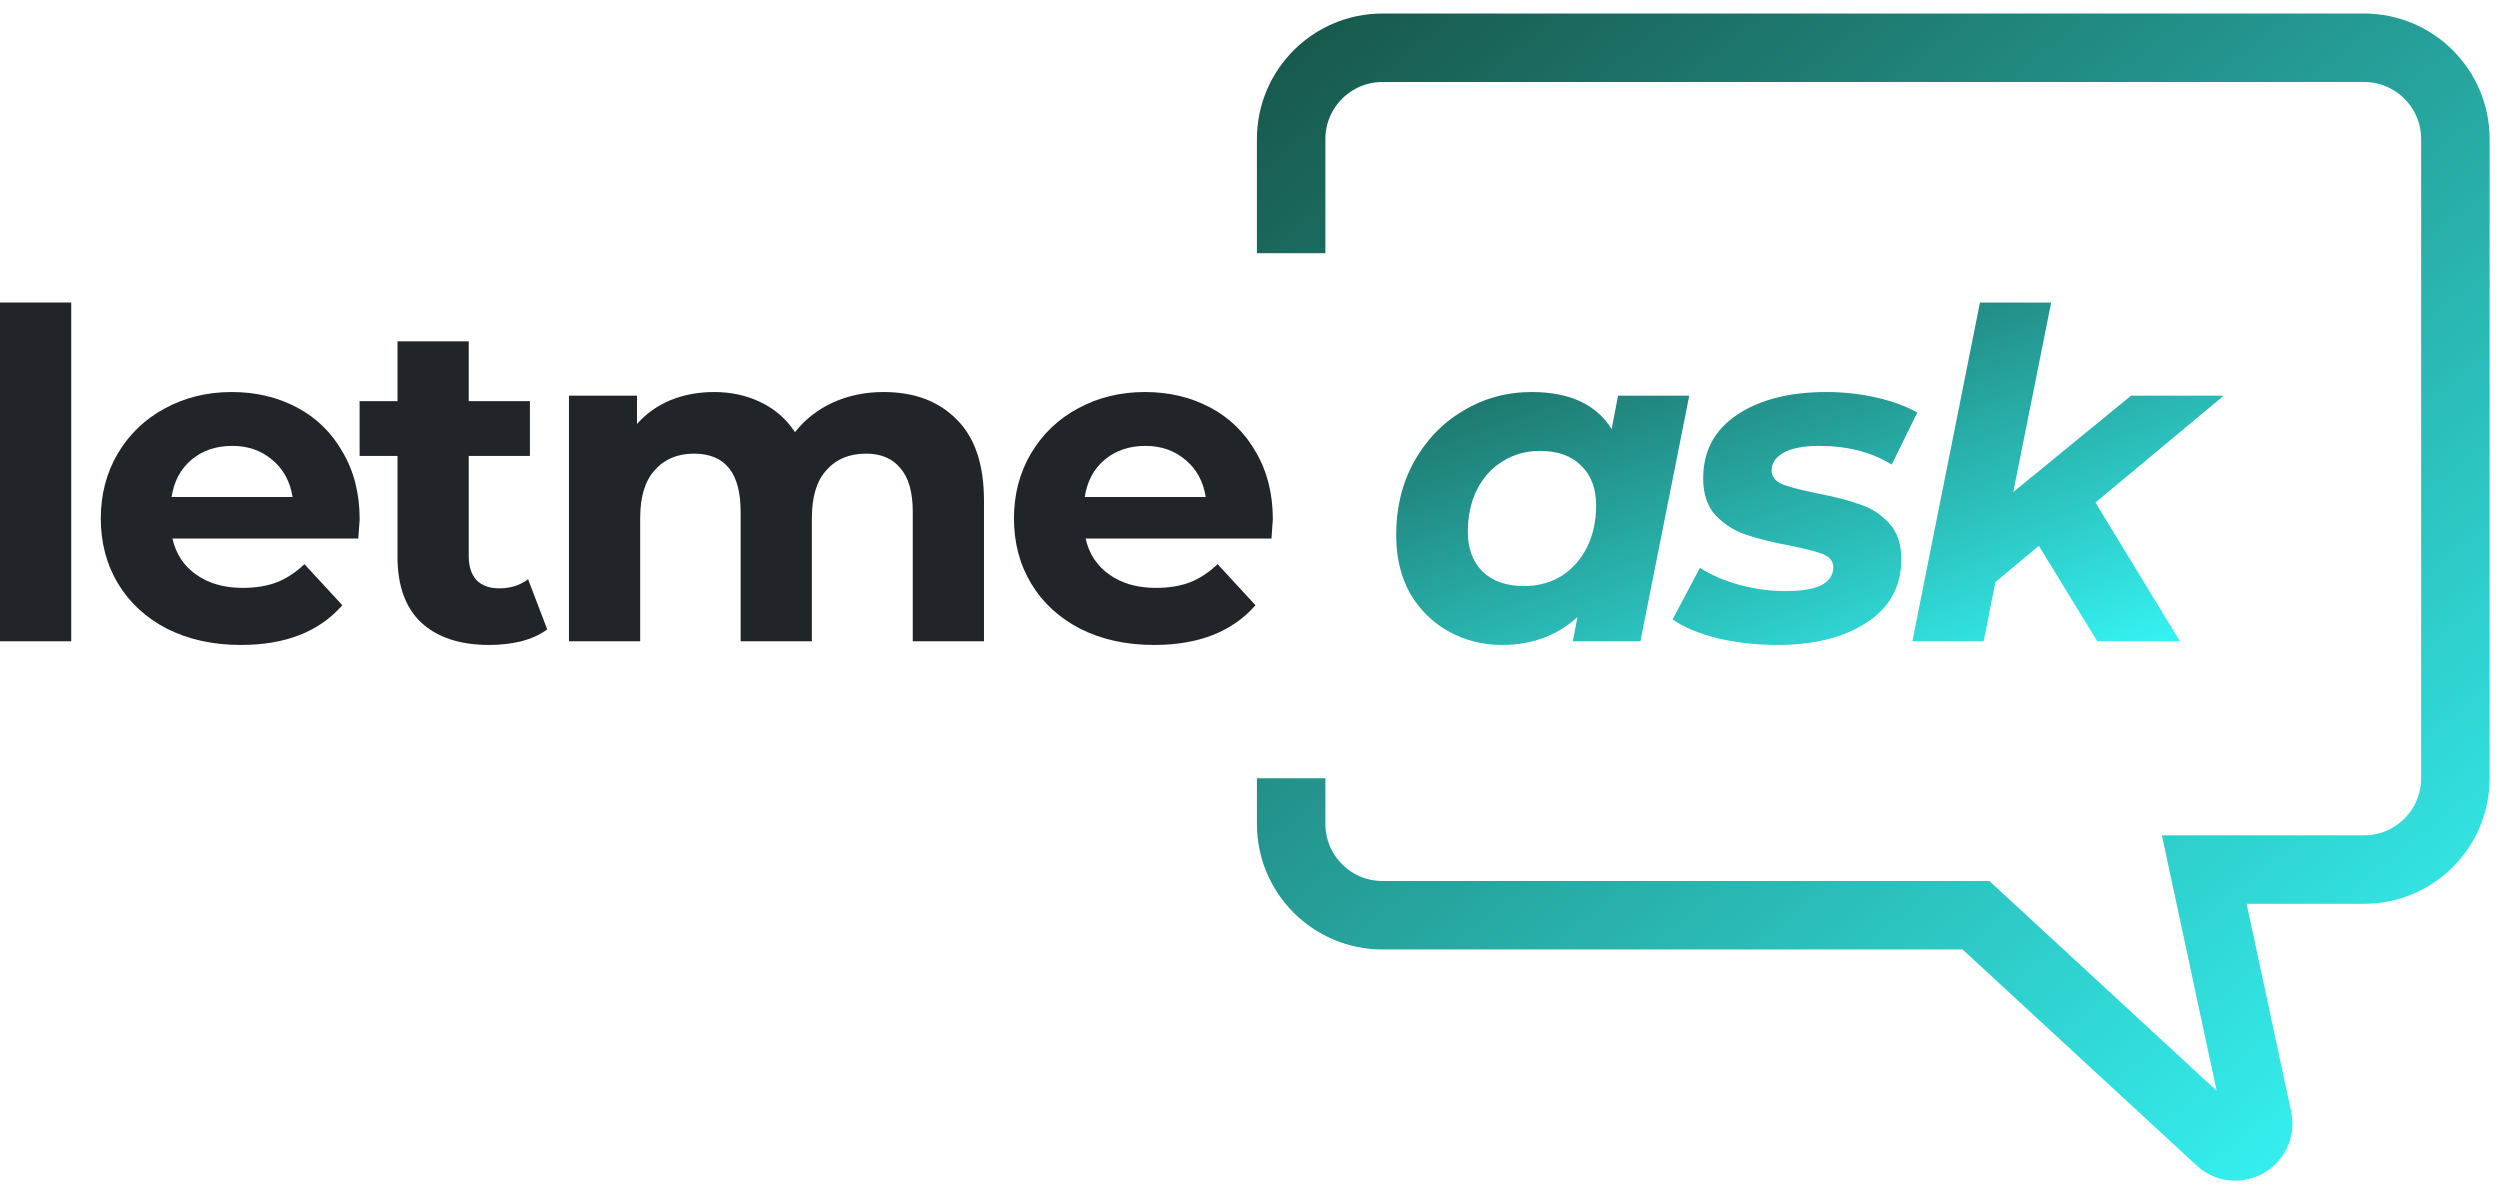
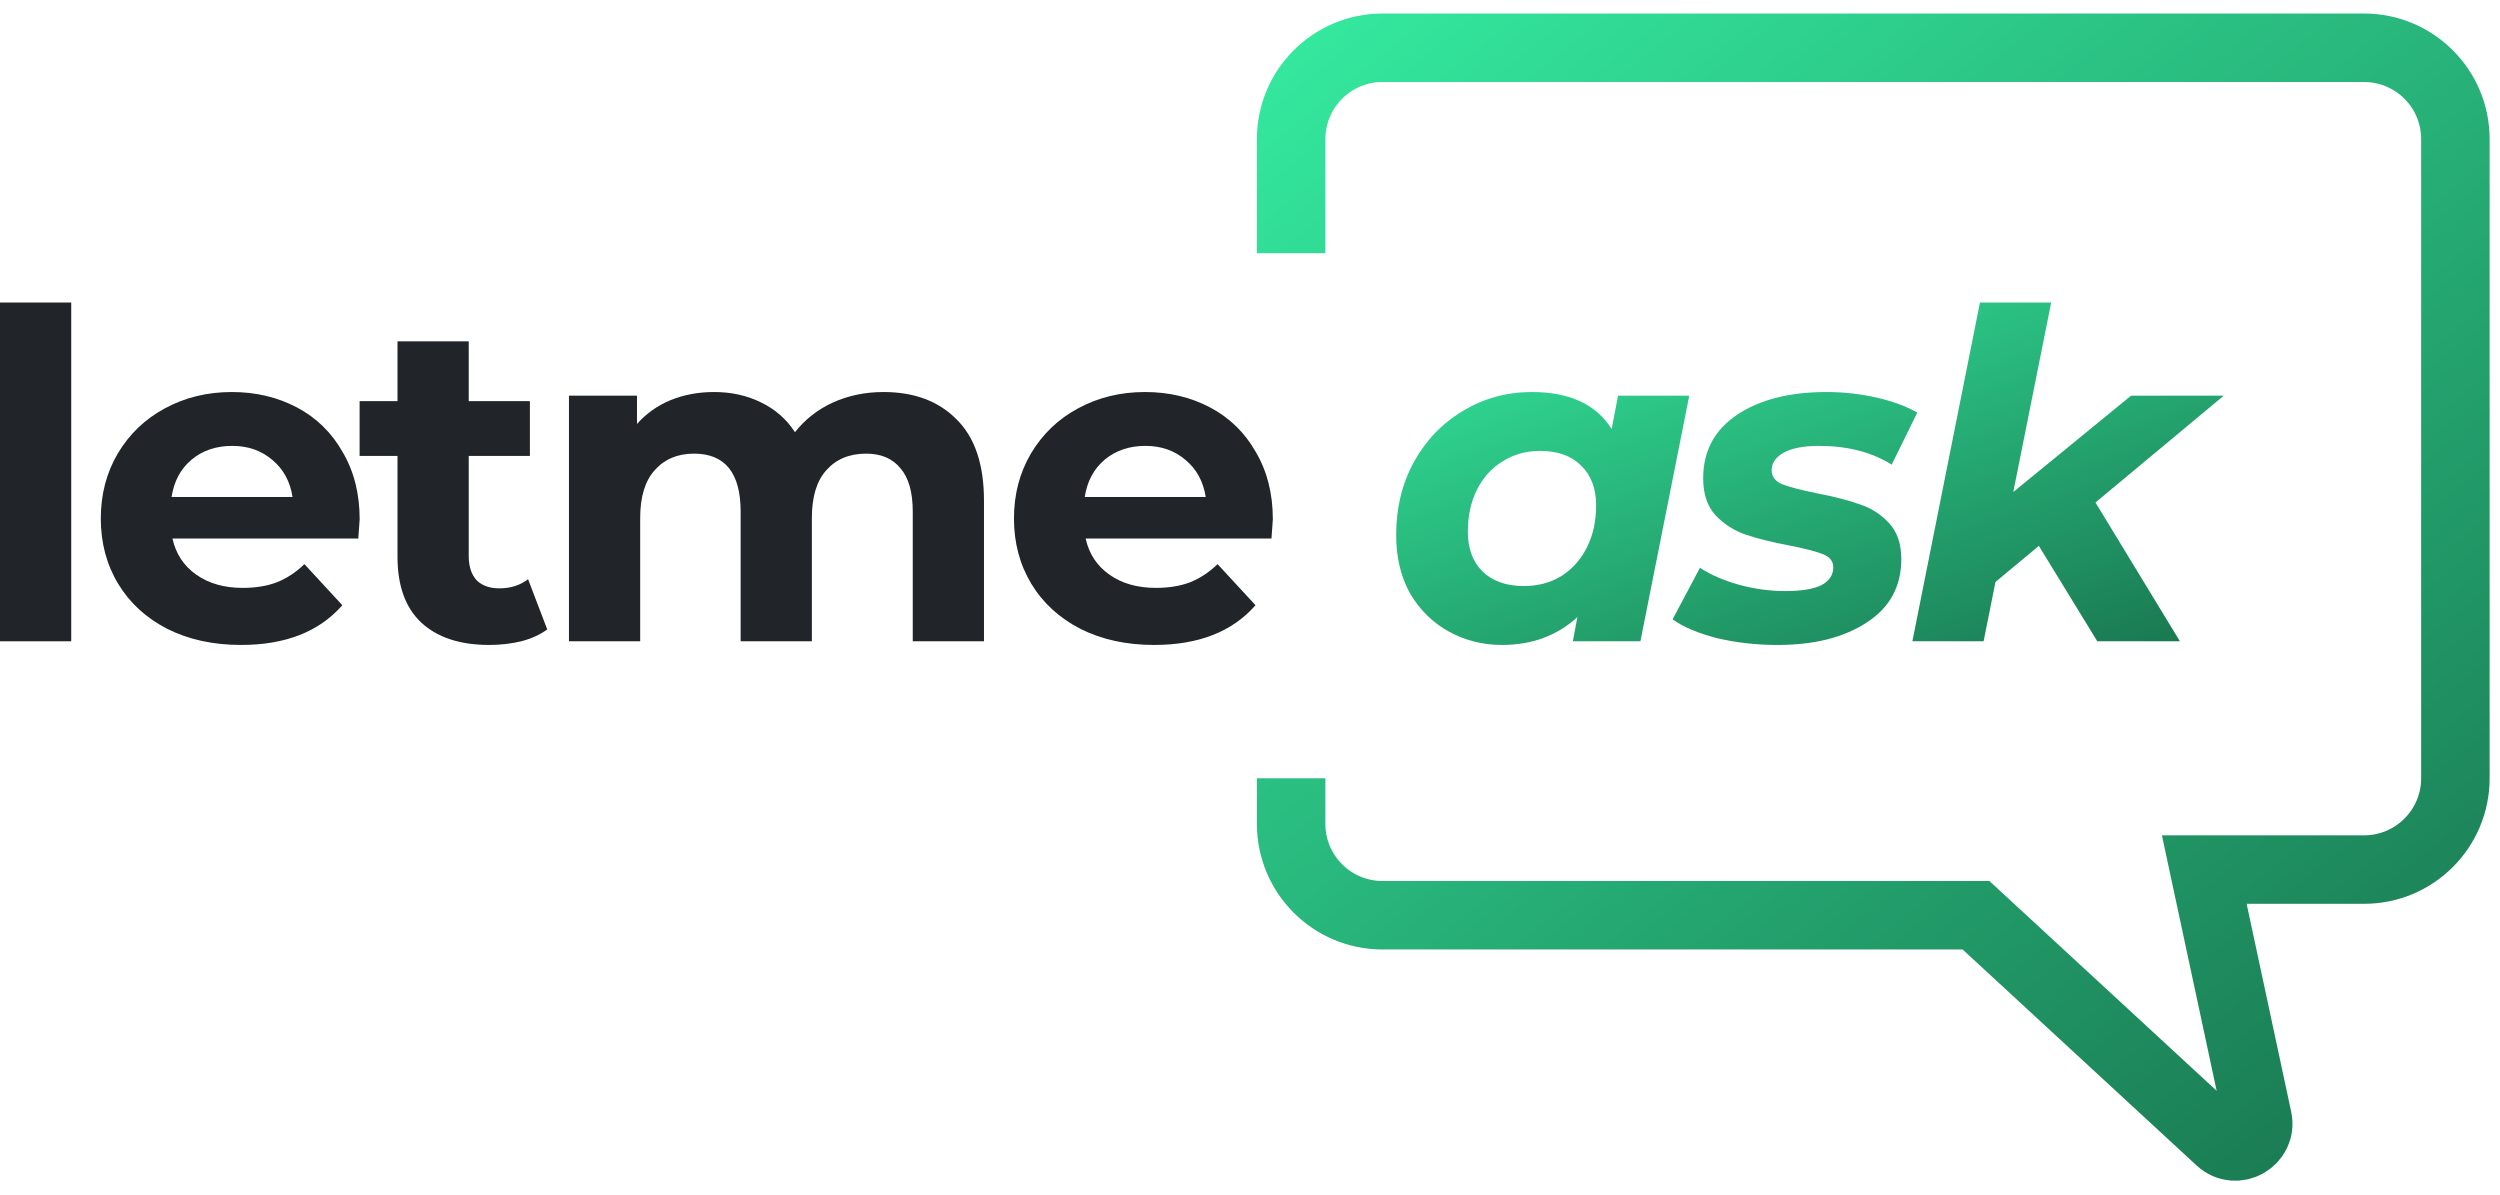
<svg xmlns="http://www.w3.org/2000/svg" width="157" height="75" viewBox="0 0 157 75" fill="none">
  <path d="M0 18.999H4.473V40.273H0V18.999Z" fill="#212529" />
  <path d="M22.587 32.618C22.587 32.675 22.558 33.077 22.501 33.822H10.832C11.042 34.778 11.539 35.533 12.323 36.087C13.106 36.642 14.081 36.919 15.247 36.919C16.05 36.919 16.757 36.804 17.369 36.575C18 36.326 18.583 35.944 19.118 35.428L21.498 38.008C20.045 39.671 17.923 40.503 15.133 40.503C13.393 40.503 11.854 40.168 10.516 39.499C9.178 38.811 8.146 37.865 7.42 36.661C6.693 35.457 6.33 34.09 6.33 32.561C6.33 31.051 6.684 29.694 7.391 28.489C8.117 27.266 9.102 26.32 10.344 25.651C11.606 24.963 13.011 24.619 14.559 24.619C16.069 24.619 17.436 24.944 18.659 25.593C19.883 26.243 20.838 27.18 21.526 28.403C22.234 29.608 22.587 31.012 22.587 32.618ZM14.588 28.002C13.575 28.002 12.724 28.289 12.036 28.862C11.348 29.436 10.927 30.219 10.774 31.213H18.372C18.22 30.238 17.799 29.464 17.111 28.891C16.423 28.298 15.582 28.002 14.588 28.002Z" fill="#212529" />
  <path d="M34.367 39.528C33.928 39.853 33.383 40.102 32.733 40.273C32.102 40.426 31.433 40.503 30.726 40.503C28.891 40.503 27.467 40.035 26.454 39.098C25.46 38.161 24.963 36.785 24.963 34.969V28.633H22.583V25.192H24.963V21.436H29.436V25.192H33.278V28.633H29.436V34.912C29.436 35.562 29.598 36.068 29.923 36.431C30.267 36.776 30.745 36.948 31.357 36.948C32.064 36.948 32.666 36.756 33.163 36.374L34.367 39.528Z" fill="#212529" />
  <path d="M55.486 24.619C57.417 24.619 58.946 25.192 60.074 26.339C61.221 27.467 61.794 29.168 61.794 31.443V40.273H57.321V32.131C57.321 30.907 57.063 29.999 56.547 29.407C56.05 28.795 55.333 28.489 54.397 28.489C53.345 28.489 52.514 28.833 51.902 29.522C51.291 30.191 50.985 31.194 50.985 32.532V40.273H46.512V32.131C46.512 29.703 45.537 28.489 43.587 28.489C42.555 28.489 41.733 28.833 41.122 29.522C40.51 30.191 40.204 31.194 40.204 32.532V40.273H35.731V24.848H40.003V26.626C40.577 25.976 41.275 25.479 42.096 25.135C42.938 24.791 43.855 24.619 44.849 24.619C45.938 24.619 46.923 24.838 47.802 25.278C48.681 25.699 49.389 26.32 49.924 27.142C50.555 26.339 51.348 25.718 52.304 25.278C53.279 24.838 54.339 24.619 55.486 24.619Z" fill="#212529" />
  <path d="M79.934 32.618C79.934 32.675 79.906 33.077 79.848 33.822H68.179C68.389 34.778 68.886 35.533 69.67 36.087C70.454 36.642 71.428 36.919 72.594 36.919C73.397 36.919 74.104 36.804 74.716 36.575C75.347 36.326 75.93 35.944 76.465 35.428L78.845 38.008C77.392 39.671 75.27 40.503 72.48 40.503C70.74 40.503 69.201 40.168 67.864 39.499C66.525 38.811 65.493 37.865 64.767 36.661C64.041 35.457 63.677 34.09 63.677 32.561C63.677 31.051 64.031 29.694 64.738 28.489C65.465 27.266 66.449 26.32 67.692 25.651C68.953 24.963 70.358 24.619 71.906 24.619C73.416 24.619 74.783 24.944 76.006 25.593C77.23 26.243 78.185 27.18 78.874 28.403C79.581 29.608 79.934 31.012 79.934 32.618ZM71.935 28.002C70.922 28.002 70.071 28.289 69.383 28.862C68.695 29.436 68.275 30.219 68.121 31.213H75.72C75.567 30.238 75.146 29.464 74.458 28.891C73.77 28.298 72.929 28.002 71.935 28.002Z" fill="#212529" />
  <path d="M106.086 24.848L103.018 40.273H98.775L99.061 38.754C97.781 39.92 96.204 40.503 94.331 40.503C93.126 40.503 92.018 40.226 91.005 39.671C89.992 39.117 89.179 38.324 88.567 37.292C87.975 36.24 87.679 35.007 87.679 33.593C87.679 31.892 88.051 30.363 88.797 29.006C89.561 27.629 90.594 26.559 91.894 25.794C93.193 25.011 94.627 24.619 96.194 24.619C98.564 24.619 100.237 25.393 101.212 26.941L101.613 24.848H106.086ZM95.707 36.804C96.586 36.804 97.37 36.594 98.058 36.173C98.746 35.734 99.281 35.132 99.664 34.367C100.046 33.602 100.237 32.723 100.237 31.729C100.237 30.678 99.922 29.846 99.291 29.235C98.679 28.623 97.819 28.317 96.71 28.317C95.831 28.317 95.047 28.537 94.359 28.977C93.671 29.397 93.136 29.99 92.754 30.754C92.371 31.519 92.18 32.398 92.18 33.392C92.18 34.444 92.486 35.275 93.098 35.887C93.728 36.498 94.598 36.804 95.707 36.804Z" fill="url(#paint0_linear)" />
  <path d="M111.632 40.503C110.294 40.503 109.023 40.359 107.819 40.073C106.634 39.767 105.707 39.375 105.038 38.897L106.758 35.657C107.427 36.097 108.239 36.451 109.195 36.718C110.17 36.986 111.145 37.12 112.119 37.12C113.133 37.12 113.888 36.995 114.385 36.747C114.882 36.479 115.13 36.106 115.13 35.629C115.13 35.246 114.91 34.969 114.471 34.797C114.031 34.625 113.324 34.444 112.349 34.252C111.24 34.042 110.323 33.813 109.596 33.564C108.889 33.316 108.268 32.914 107.733 32.36C107.217 31.787 106.959 31.012 106.959 30.038C106.959 28.336 107.666 27.008 109.08 26.052C110.514 25.096 112.387 24.619 114.7 24.619C115.77 24.619 116.812 24.733 117.825 24.963C118.838 25.192 119.698 25.508 120.406 25.909L118.8 29.177C117.538 28.394 116.019 28.002 114.241 28.002C113.266 28.002 112.521 28.145 112.005 28.432C111.508 28.719 111.259 29.082 111.259 29.522C111.259 29.923 111.479 30.219 111.919 30.41C112.358 30.582 113.094 30.774 114.127 30.984C115.216 31.194 116.105 31.424 116.793 31.672C117.5 31.901 118.112 32.293 118.628 32.847C119.144 33.402 119.402 34.157 119.402 35.113C119.402 36.833 118.676 38.161 117.223 39.098C115.79 40.035 113.926 40.503 111.632 40.503Z" fill="url(#paint1_linear)" />
  <path d="M131.595 31.557L136.899 40.273H131.71L128.04 34.281L125.316 36.546L124.57 40.273H120.097L124.341 18.999H128.814L126.434 30.898L133.831 24.848H139.652L131.595 31.557Z" fill="url(#paint2_linear)" />
  <path d="M81.084 15.902V8.734C81.084 5.567 83.652 3 86.819 3H148.463C151.63 3 154.198 5.567 154.198 8.734V48.875C154.198 52.042 151.63 54.609 148.463 54.609H138.428L141.782 70.26C142.075 71.628 140.436 72.563 139.408 71.614L124.092 57.477H86.819C83.652 57.477 81.084 54.909 81.084 51.742V48.875" stroke="url(#paint3_linear)" stroke-width="4.301" />
  <defs>
    <linearGradient id="paint0_linear" x1="87.679" y1="18.999" x2="99.758" y2="53.111" gradientUnits="userSpaceOnUse">
-       <stop stop-color="#18594D" />
-       <stop offset="1" stop-color="#35F2F2" />
+       <stop stop-color="#34e89e" />
+       <stop offset="1" stop-color="#1a7a52" />
    </linearGradient>
    <linearGradient id="paint1_linear" x1="87.679" y1="18.999" x2="99.758" y2="53.111" gradientUnits="userSpaceOnUse">
-       <stop stop-color="#18594D" />
-       <stop offset="1" stop-color="#35F2F2" />
+       <stop stop-color="#34e89e" />
+       <stop offset="1" stop-color="#1a7a52" />
    </linearGradient>
    <linearGradient id="paint2_linear" x1="87.679" y1="18.999" x2="99.758" y2="53.111" gradientUnits="userSpaceOnUse">
-       <stop stop-color="#18594D" />
-       <stop offset="1" stop-color="#35F2F2" />
+       <stop stop-color="#34e89e" />
+       <stop offset="1" stop-color="#1a7a52" />
    </linearGradient>
    <linearGradient id="paint3_linear" x1="81.084" y1="3" x2="141.295" y2="77.547" gradientUnits="userSpaceOnUse">
-       <stop stop-color="#18594D" />
-       <stop offset="1" stop-color="#35F2F2" />
+       <stop stop-color="#34e89e" />
+       <stop offset="1" stop-color="#1a7a52" />
    </linearGradient>
  </defs>
</svg>
